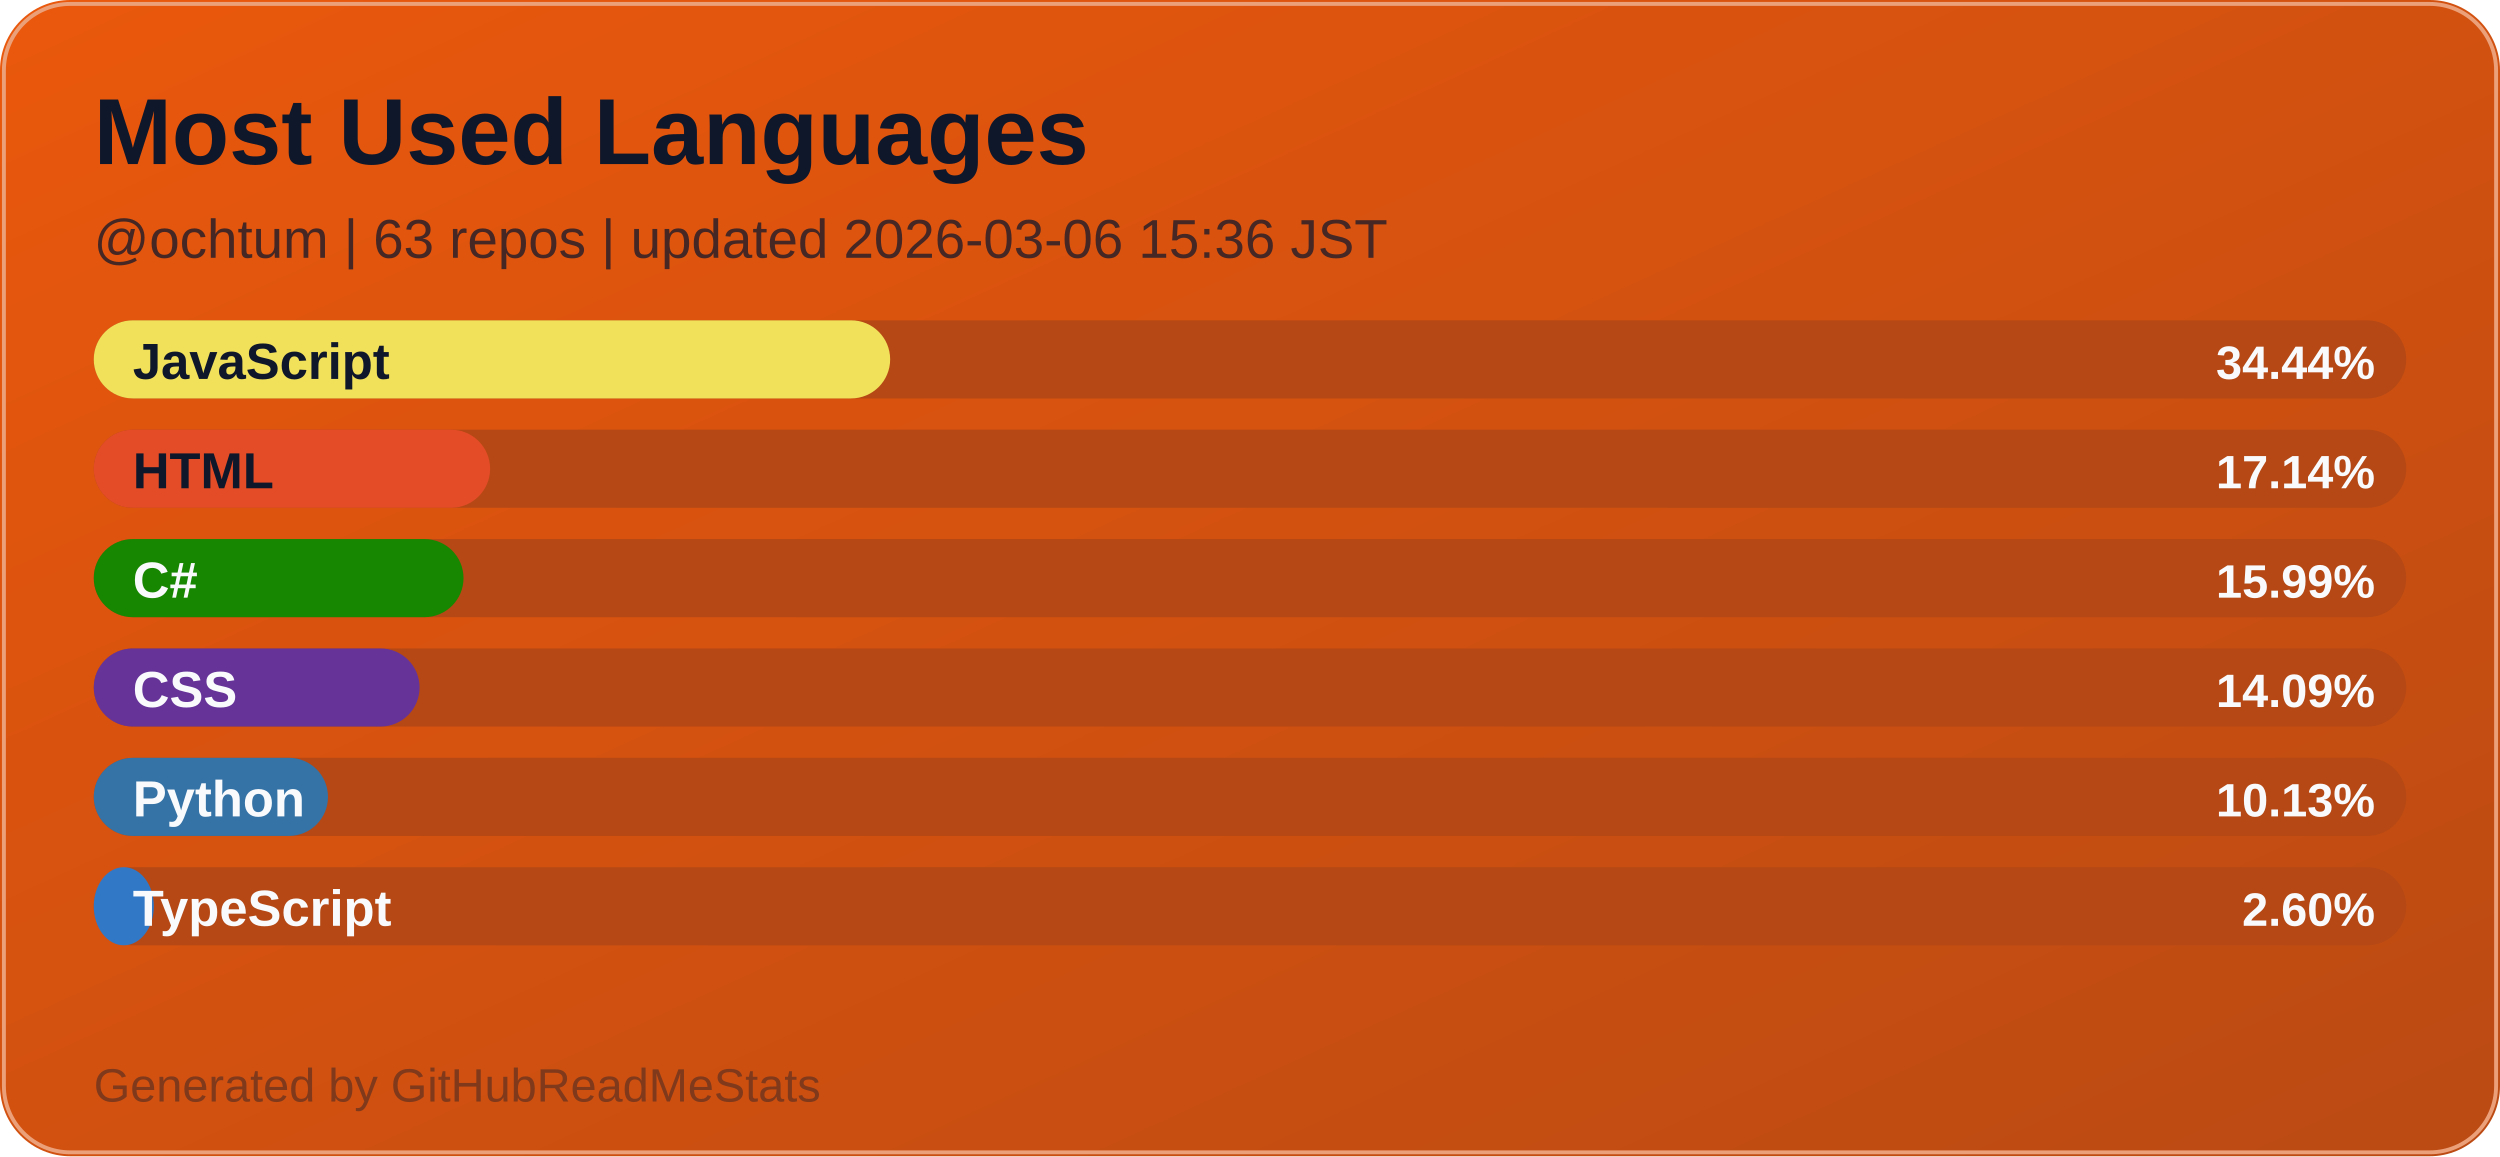
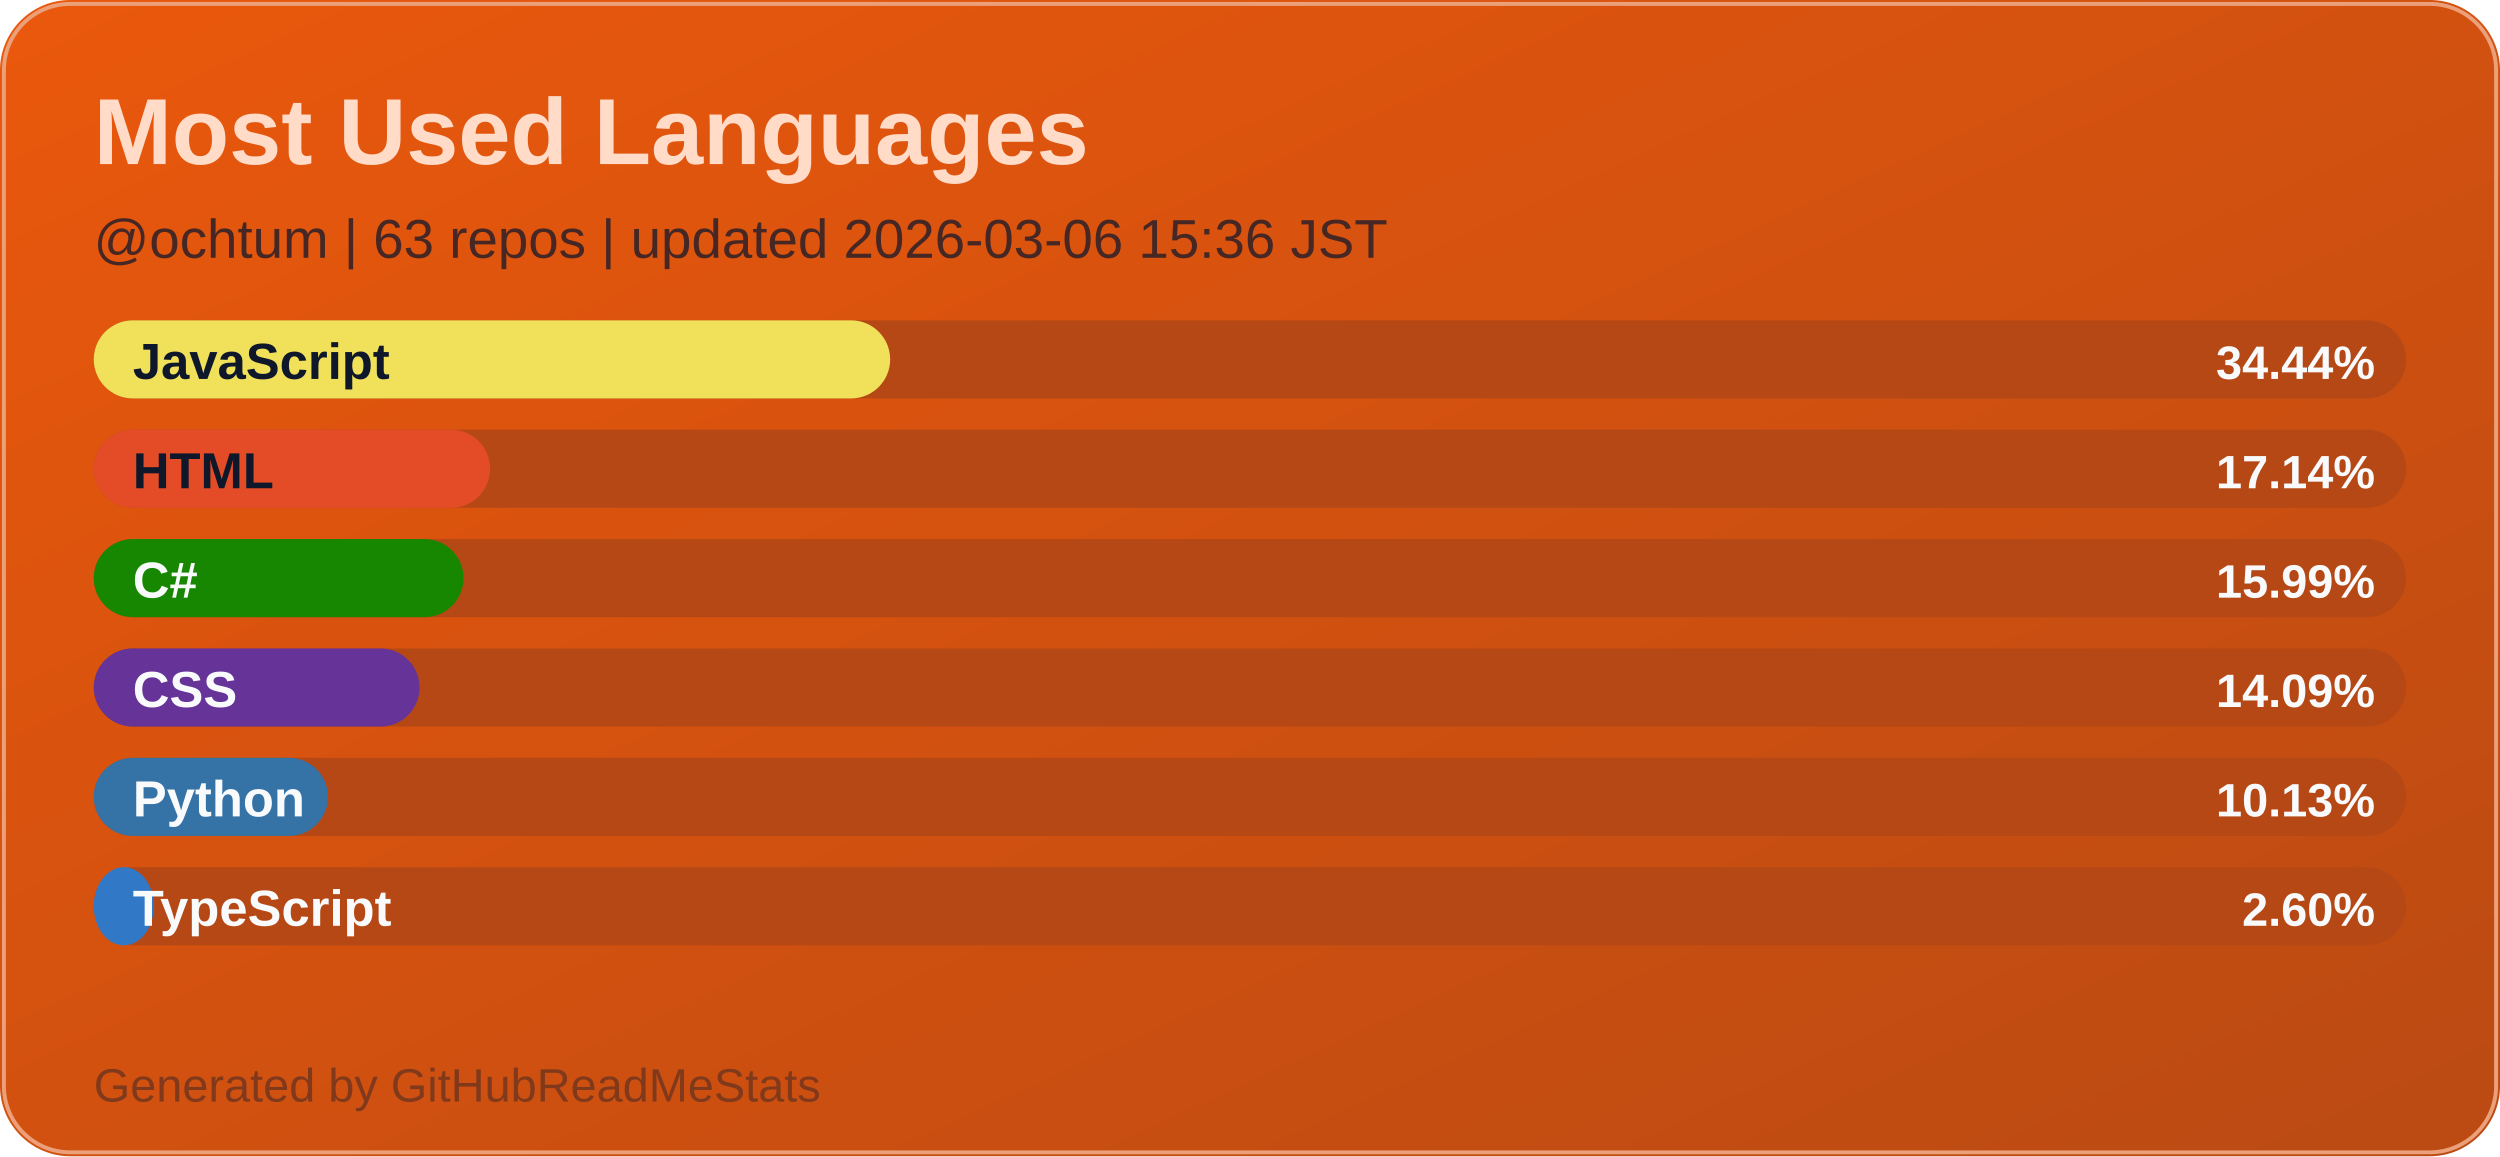
<svg xmlns="http://www.w3.org/2000/svg" width="640" height="296" viewBox="0 0 640 296" role="img" aria-label="GitHub readme language stats">
  <defs>
    <linearGradient id="card-bg" x1="0" x2="1" y1="0" y2="1">
      <stop offset="0%" stop-color="#EA580C" />
      <stop offset="100%" stop-color="#BA4A13" />
    </linearGradient>
    <style>
-       .title { font: 700 24px 'Segoe UI', Arial, sans-serif; fill: #0F172A; }
+       .title { font: 700 24px 'Segoe UI', Arial, sans-serif; fill: #FFDBC8; }
      .sub { font: 500 14px 'Segoe UI', Arial, sans-serif; fill: #462723; }
      .label { font: 600 13px 'Segoe UI', Arial, sans-serif; }
      .value { font: 600 12px 'Segoe UI', Arial, sans-serif; }
      .muted { font: 500 12px 'Segoe UI', Arial, sans-serif; fill: #80391B; }
    </style>
  </defs>
  <rect x="0" y="0" width="640" height="296" rx="18" fill="url(#card-bg)" />
  <rect x="1" y="1" width="638" height="294" rx="17" fill="none" stroke="#ECA07A" />
  <text x="24" y="42" class="title">Most Used Languages</text>
  <text x="24" y="66" class="sub">@ochtum | 63 repos | updated 2026-03-06 15:36 JST</text>
  <rect x="24" y="82" width="592" height="20" rx="10" fill="#B54814" />
  <rect x="24" y="82" width="203.88" height="20" rx="10" fill="#f1e05a" />
  <text x="34" y="97" class="label" fill="#0F172A">JavaScript</text>
  <text x="608" y="97" class="value" fill="#F8FAFC" text-anchor="end">34.44%</text>
  <rect x="24" y="110" width="592" height="20" rx="10" fill="#B54814" />
  <rect x="24" y="110" width="101.47" height="20" rx="10" fill="#e34c26" />
  <text x="34" y="125" class="label" fill="#0F172A">HTML</text>
  <text x="608" y="125" class="value" fill="#F8FAFC" text-anchor="end">17.14%</text>
  <rect x="24" y="138" width="592" height="20" rx="10" fill="#B54814" />
  <rect x="24" y="138" width="94.66" height="20" rx="10" fill="#178600" />
  <text x="34" y="153" class="label" fill="#F8FAFC">C#</text>
  <text x="608" y="153" class="value" fill="#F8FAFC" text-anchor="end">15.99%</text>
  <rect x="24" y="166" width="592" height="20" rx="10" fill="#B54814" />
  <rect x="24" y="166" width="83.41" height="20" rx="10" fill="#663399" />
  <text x="34" y="181" class="label" fill="#F8FAFC">CSS</text>
  <text x="608" y="181" class="value" fill="#F8FAFC" text-anchor="end">14.09%</text>
  <rect x="24" y="194" width="592" height="20" rx="10" fill="#B54814" />
  <rect x="24" y="194" width="59.97" height="20" rx="10" fill="#3572A5" />
  <text x="34" y="209" class="label" fill="#F8FAFC">Python</text>
  <text x="608" y="209" class="value" fill="#F8FAFC" text-anchor="end">10.13%</text>
  <rect x="24" y="222" width="592" height="20" rx="10" fill="#B54814" />
  <rect x="24" y="222" width="15.39" height="20" rx="10" fill="#3178c6" />
  <text x="34" y="237" class="label" fill="#F8FAFC">TypeScript</text>
  <text x="608" y="237" class="value" fill="#F8FAFC" text-anchor="end">2.60%</text>
  <text x="24" y="282" class="muted">Generated by GitHubReadMeStats</text>
</svg>
